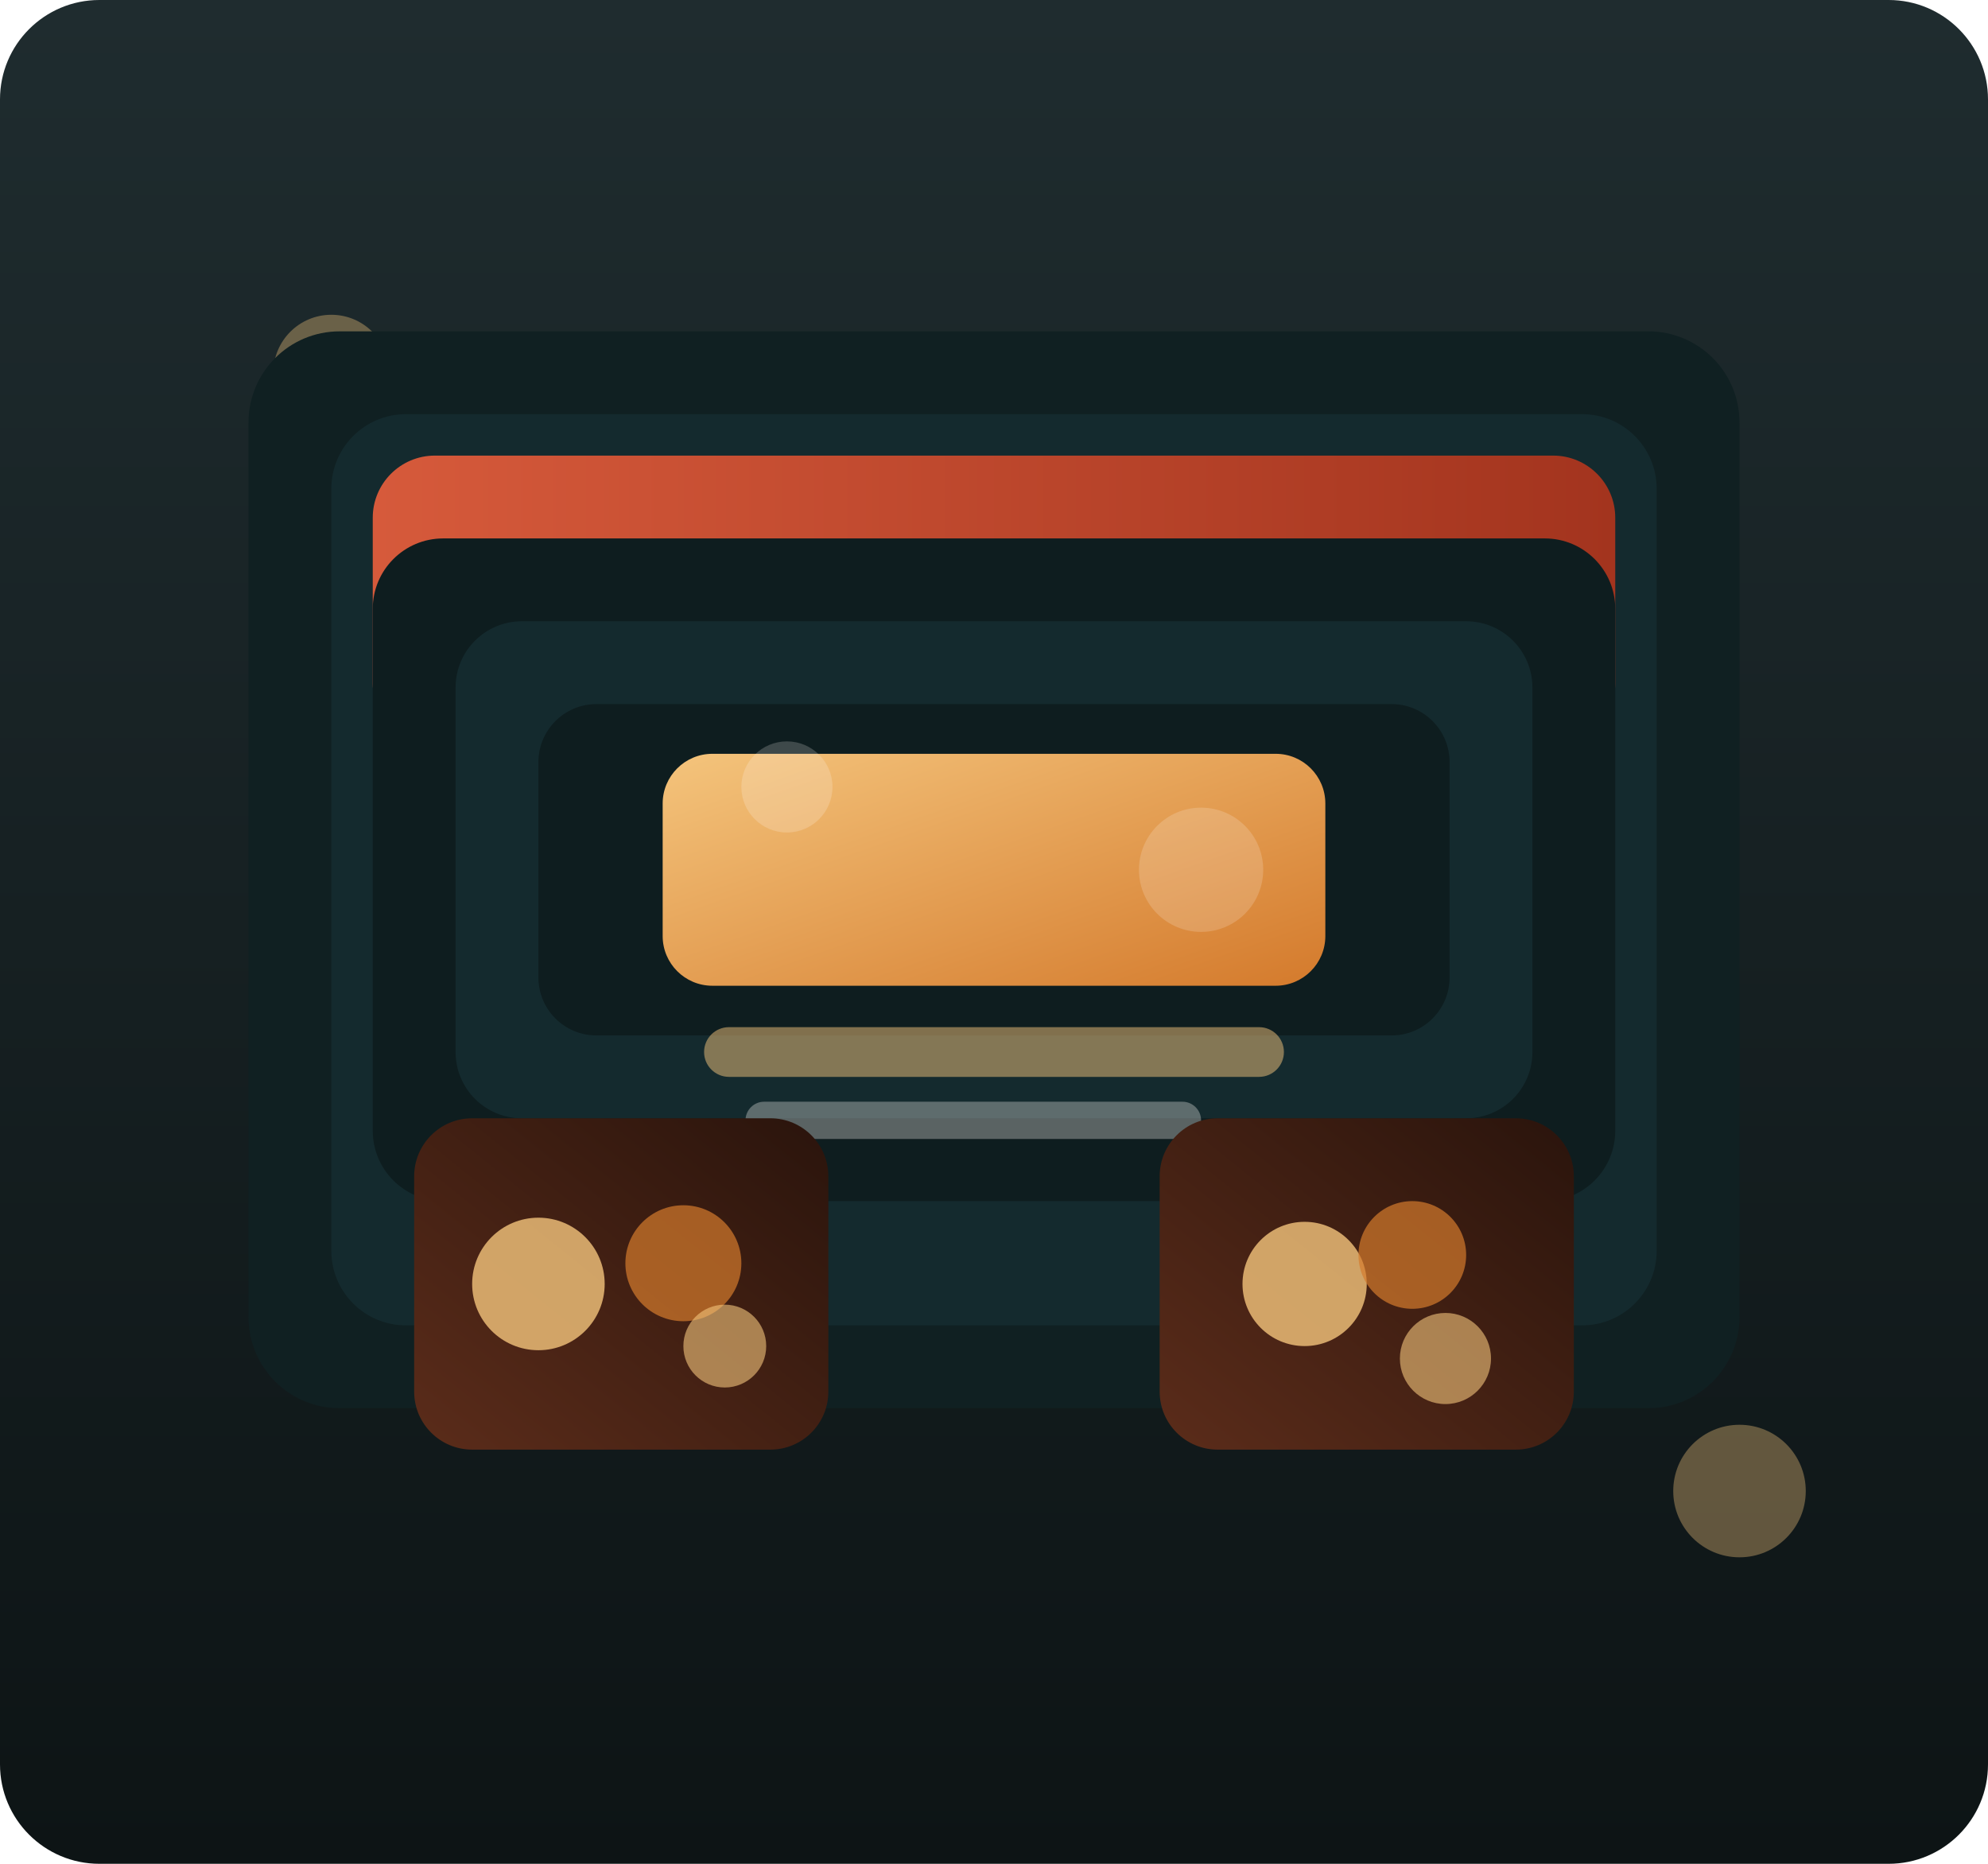
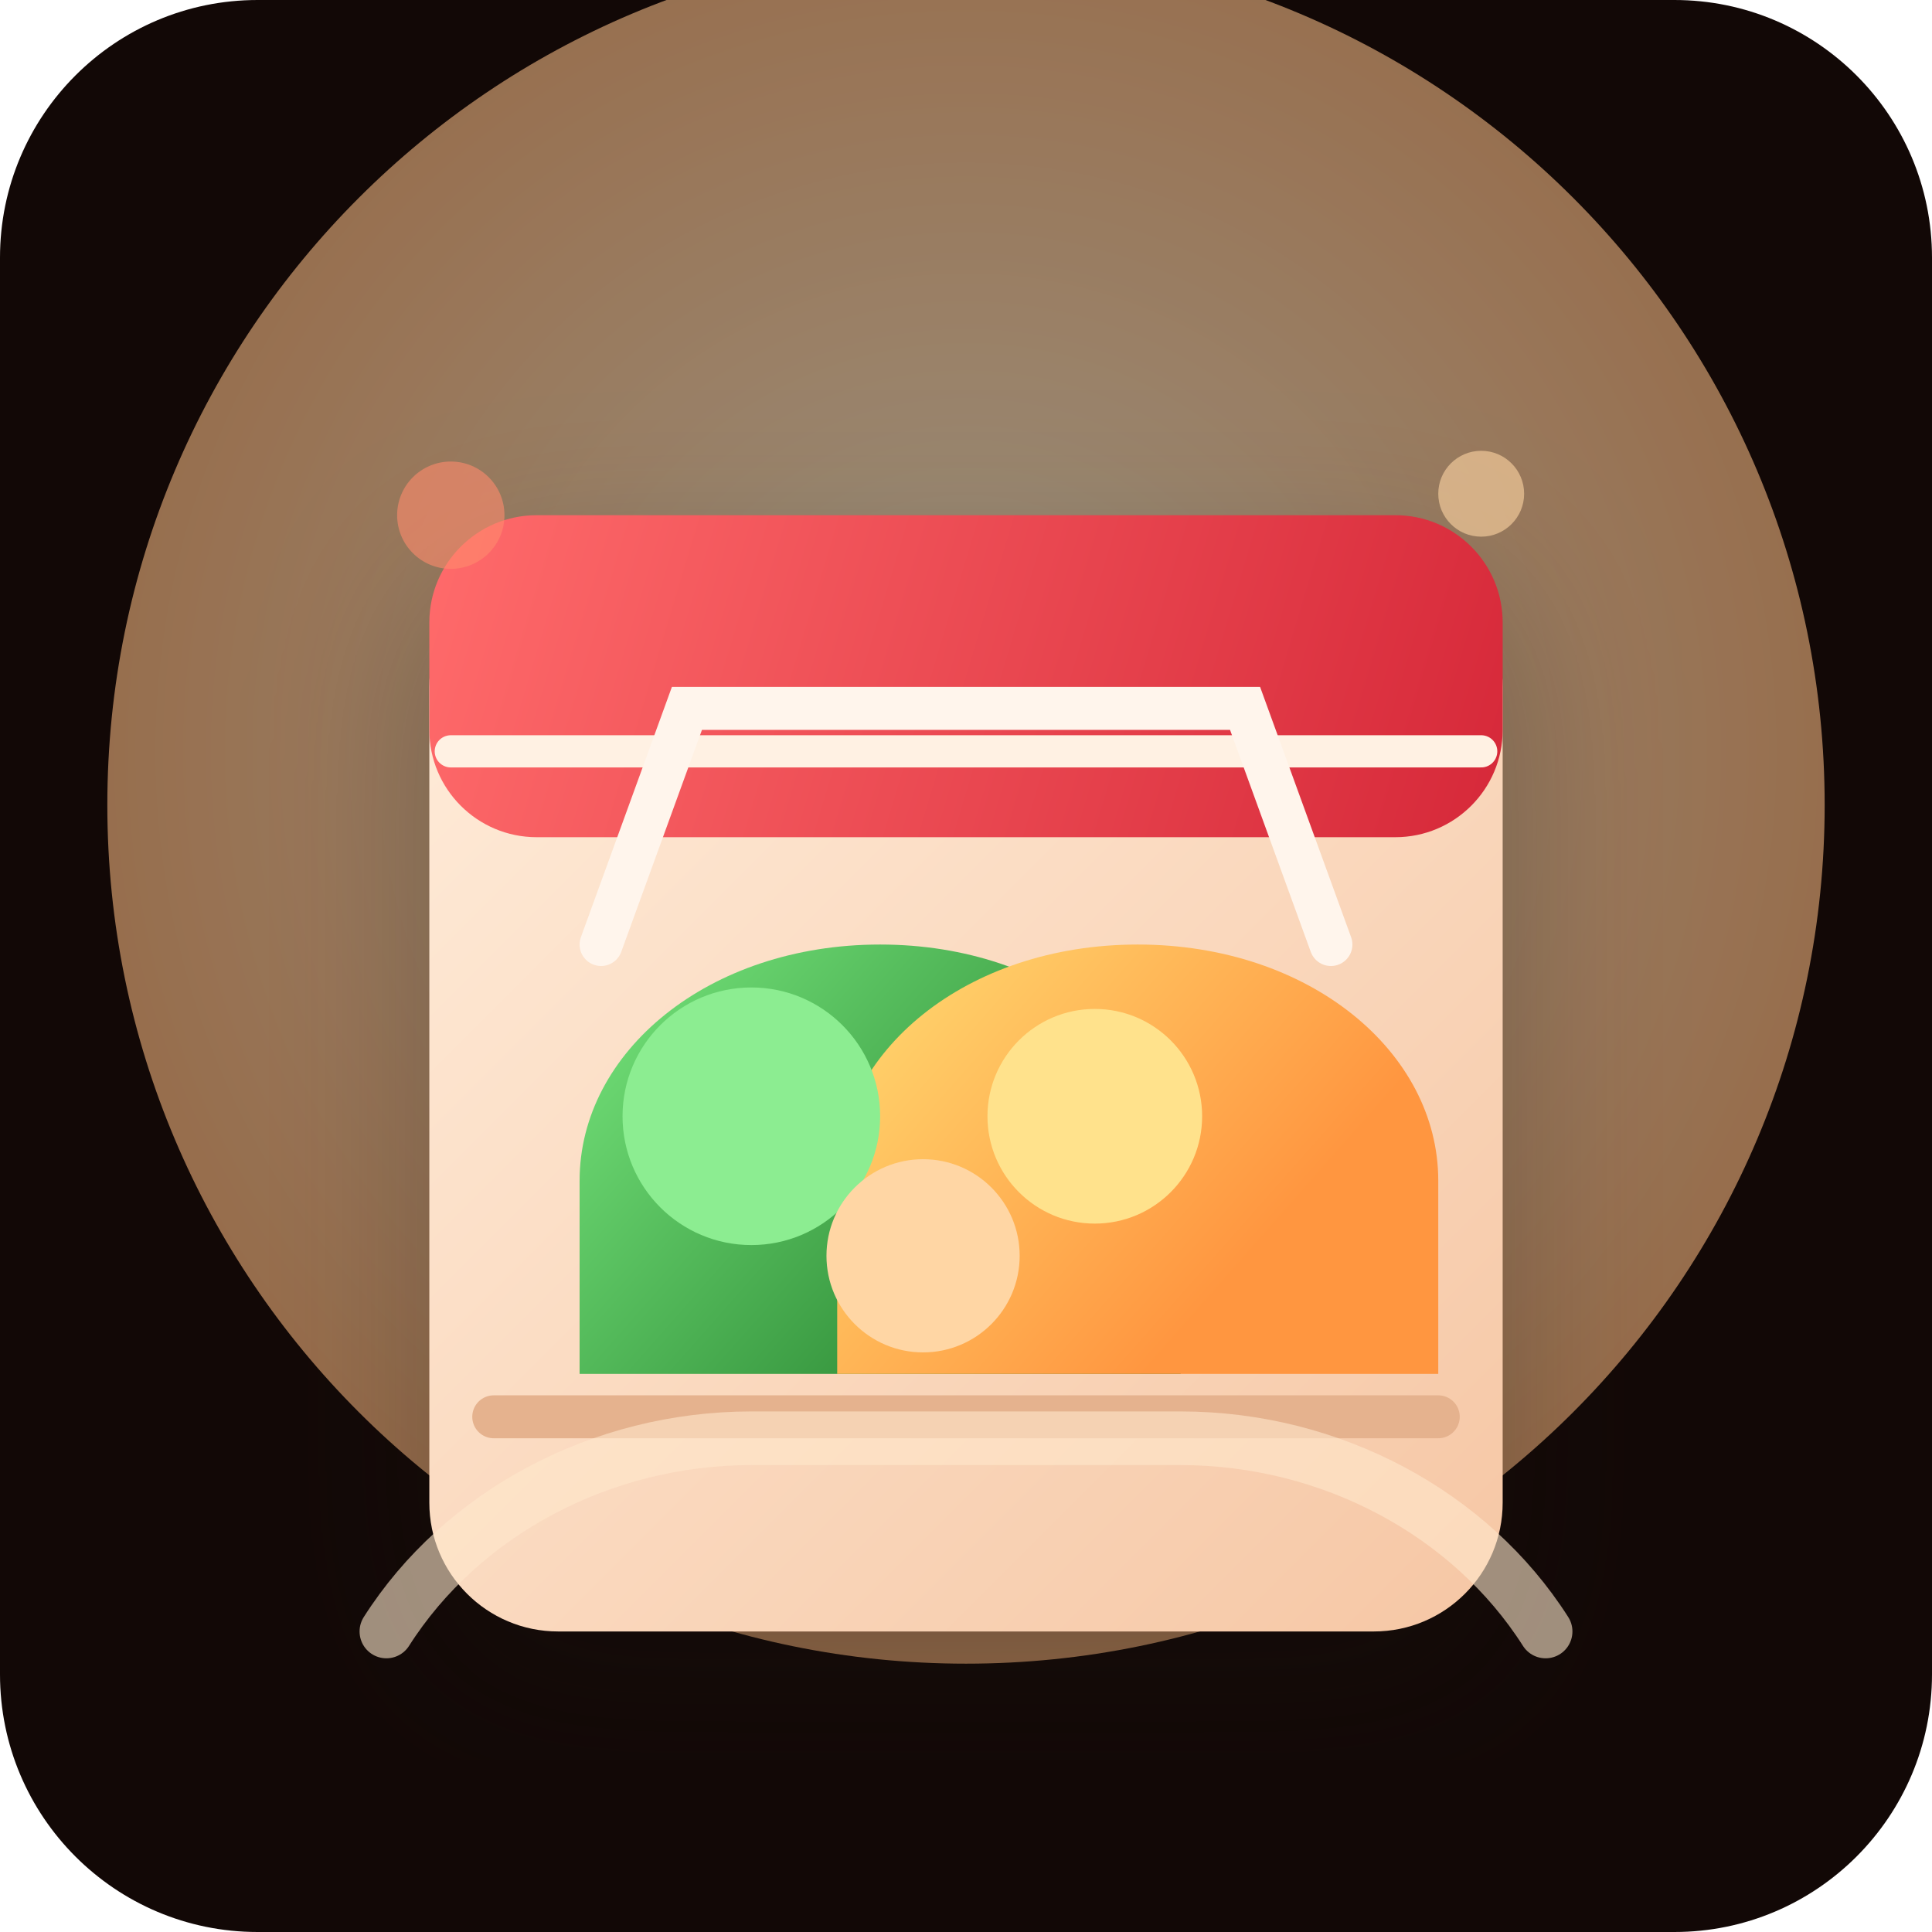
- <svg xmlns="http://www.w3.org/2000/svg" width="960" height="900" viewBox="0 0 960 900" fill="none">
+ <svg xmlns="http://www.w3.org/2000/svg" width="360" height="360" viewBox="0 0 360 360" fill="none">
  <defs>
-     <linearGradient id="marketBg" x1="0" y1="0" x2="0" y2="1">
-       <stop offset="0" stop-color="#1F2C2F" />
-       <stop offset="1" stop-color="#0D1415" />
+     <radialGradient id="marketGlow" cx="0" cy="0" r="1" gradientUnits="userSpaceOnUse" gradientTransform="translate(180 140) scale(220)">
+       <stop offset="0" stop-color="#FFF7D6" />
+       <stop offset="1" stop-color="#F4A261" />
+     </radialGradient>
+     <linearGradient id="stall" x1="80" y1="100" x2="280" y2="300" gradientUnits="userSpaceOnUse">
+       <stop stop-color="#FFEDDB" />
+       <stop offset="1" stop-color="#F6C7A5" />
    </linearGradient>
-     <linearGradient id="stall" x1="0" y1="0" x2="1" y2="1">
-       <stop offset="0" stop-color="#F4C47C" />
-       <stop offset="1" stop-color="#D47A2C" />
+     <linearGradient id="awning" x1="80" y1="96" x2="280" y2="156" gradientUnits="userSpaceOnUse">
+       <stop stop-color="#FF6B6B" />
+       <stop offset="1" stop-color="#D62839" />
    </linearGradient>
-     <linearGradient id="awning" x1="0" y1="0" x2="1" y2="0">
-       <stop offset="0" stop-color="#D65A3B" />
-       <stop offset="1" stop-color="#A3341E" />
+     <linearGradient id="produce1" x1="120" y1="188" x2="188" y2="248" gradientUnits="userSpaceOnUse">
+       <stop stop-color="#6CD872" />
+       <stop offset="1" stop-color="#2D8A35" />
    </linearGradient>
-     <linearGradient id="crate" x1="0" y1="1" x2="1" y2="0">
-       <stop offset="0" stop-color="#5B2C1A" />
-       <stop offset="1" stop-color="#2A140C" />
+     <linearGradient id="produce2" x1="188" y1="184" x2="256" y2="244" gradientUnits="userSpaceOnUse">
+       <stop stop-color="#FFD86F" />
+       <stop offset="1" stop-color="#FF9640" />
    </linearGradient>
+     <filter id="marketShadow" x="44" y="52" width="272" height="276" filterUnits="userSpaceOnUse" color-interpolation-filters="sRGB">
+       <feOffset dy="12" />
+       <feGaussianBlur stdDeviation="16" />
+       <feColorMatrix type="matrix" values="0 0 0 0 0.1 0 0 0 0 0.08 0 0 0 0 0.06 0 0 0 0.28 0" />
+       <feBlend in="SourceGraphic" result="shape" />
+     </filter>
  </defs>
-   <rect width="960" height="900" rx="48" fill="url(#marketBg)" />
-   <g opacity="0.36">
-     <circle cx="160" cy="180" r="28" fill="#F4C47C" />
-     <circle cx="780" cy="200" r="24" fill="#D47A2C" />
-     <circle cx="840" cy="720" r="32" fill="#F4C47C" />
+   <rect width="360" height="360" rx="48" fill="#120806" />
+   <circle cx="180" cy="150" r="160" fill="url(#marketGlow)" opacity="0.58" />
+   <g filter="url(#marketShadow)">
+     <rect x="80" y="104" width="200" height="200" rx="24" fill="url(#stall)" />
+     <rect x="80" y="96" width="200" height="60" rx="20" fill="url(#awning)" />
+     <path d="M84 140H276" stroke="#FFF1E3" stroke-width="6" stroke-linecap="round" />
+     <path d="M108 220C108 196 132 176 164 176C196 176 220 196 220 220V256H108V220Z" fill="url(#produce1)" />
+     <path d="M188 220C188 196 212 176 244 176C276 176 300 196 300 220V256H188V220Z" fill="url(#produce2)" transform="translate(-32,0)" />
+     <path d="M92 264H268" stroke="#E5B28E" stroke-width="8" stroke-linecap="round" />
+     <circle cx="140" cy="208" r="24" fill="#8CED91" />
+     <circle cx="204" cy="208" r="20" fill="#FFE28C" />
+     <circle cx="172" cy="234" r="18" fill="#FFD6A4" />
+     <path d="M112 176L128 132H232L248 176" stroke="#FFF5EC" stroke-width="8" stroke-linecap="round" />
  </g>
-   <rect x="120" y="160" width="720" height="520" rx="44" fill="#102022" />
-   <rect x="160" y="200" width="640" height="440" rx="36" fill="#142A2E" />
-   <rect x="180" y="220" width="600" height="140" rx="30" fill="url(#awning)" />
-   <rect x="180" y="260" width="600" height="320" rx="34" fill="#0E1D1F" />
-   <rect x="220" y="300" width="520" height="240" rx="32" fill="#142A2E" />
-   <rect x="260" y="340" width="440" height="160" rx="28" fill="#0E1D1F" />
-   <rect x="320" y="364" width="320" height="112" rx="24" fill="url(#stall)" />
-   <circle cx="380" cy="380" r="22" fill="#FDF8F4" opacity="0.2" />
-   <circle cx="580" cy="420" r="30" fill="#FDF8F4" opacity="0.18" />
-   <rect x="340" y="496" width="280" height="24" rx="12" fill="#F4C47C" opacity="0.5" />
-   <rect x="360" y="532" width="220" height="18" rx="9" fill="#FDF8F4" opacity="0.32" />
-   <g transform="translate(200 540)">
-     <rect width="200" height="160" rx="28" fill="url(#crate)" />
-     <circle cx="60" cy="80" r="32" fill="#F4C47C" opacity="0.8" />
-     <circle cx="130" cy="70" r="28" fill="#D47A2C" opacity="0.7" />
-     <circle cx="150" cy="110" r="20" fill="#F4C47C" opacity="0.6" />
-   </g>
-   <g transform="translate(560 540)">
-     <rect width="200" height="160" rx="28" fill="url(#crate)" />
-     <circle cx="70" cy="80" r="30" fill="#F4C47C" opacity="0.8" />
-     <circle cx="122" cy="66" r="26" fill="#D47A2C" opacity="0.7" />
-     <circle cx="138" cy="116" r="22" fill="#F4C47C" opacity="0.6" />
+   <g opacity="0.6">
+     <circle cx="84" cy="96" r="10" fill="#FF8A6C" />
+     <circle cx="276" cy="92" r="8" fill="#FFD6A3" />
+     <path d="M72 304C86 282 112 268 140 268H220C248 268 274 282 288 304" stroke="#FFE7CB" stroke-width="10" stroke-linecap="round" />
  </g>
</svg>
